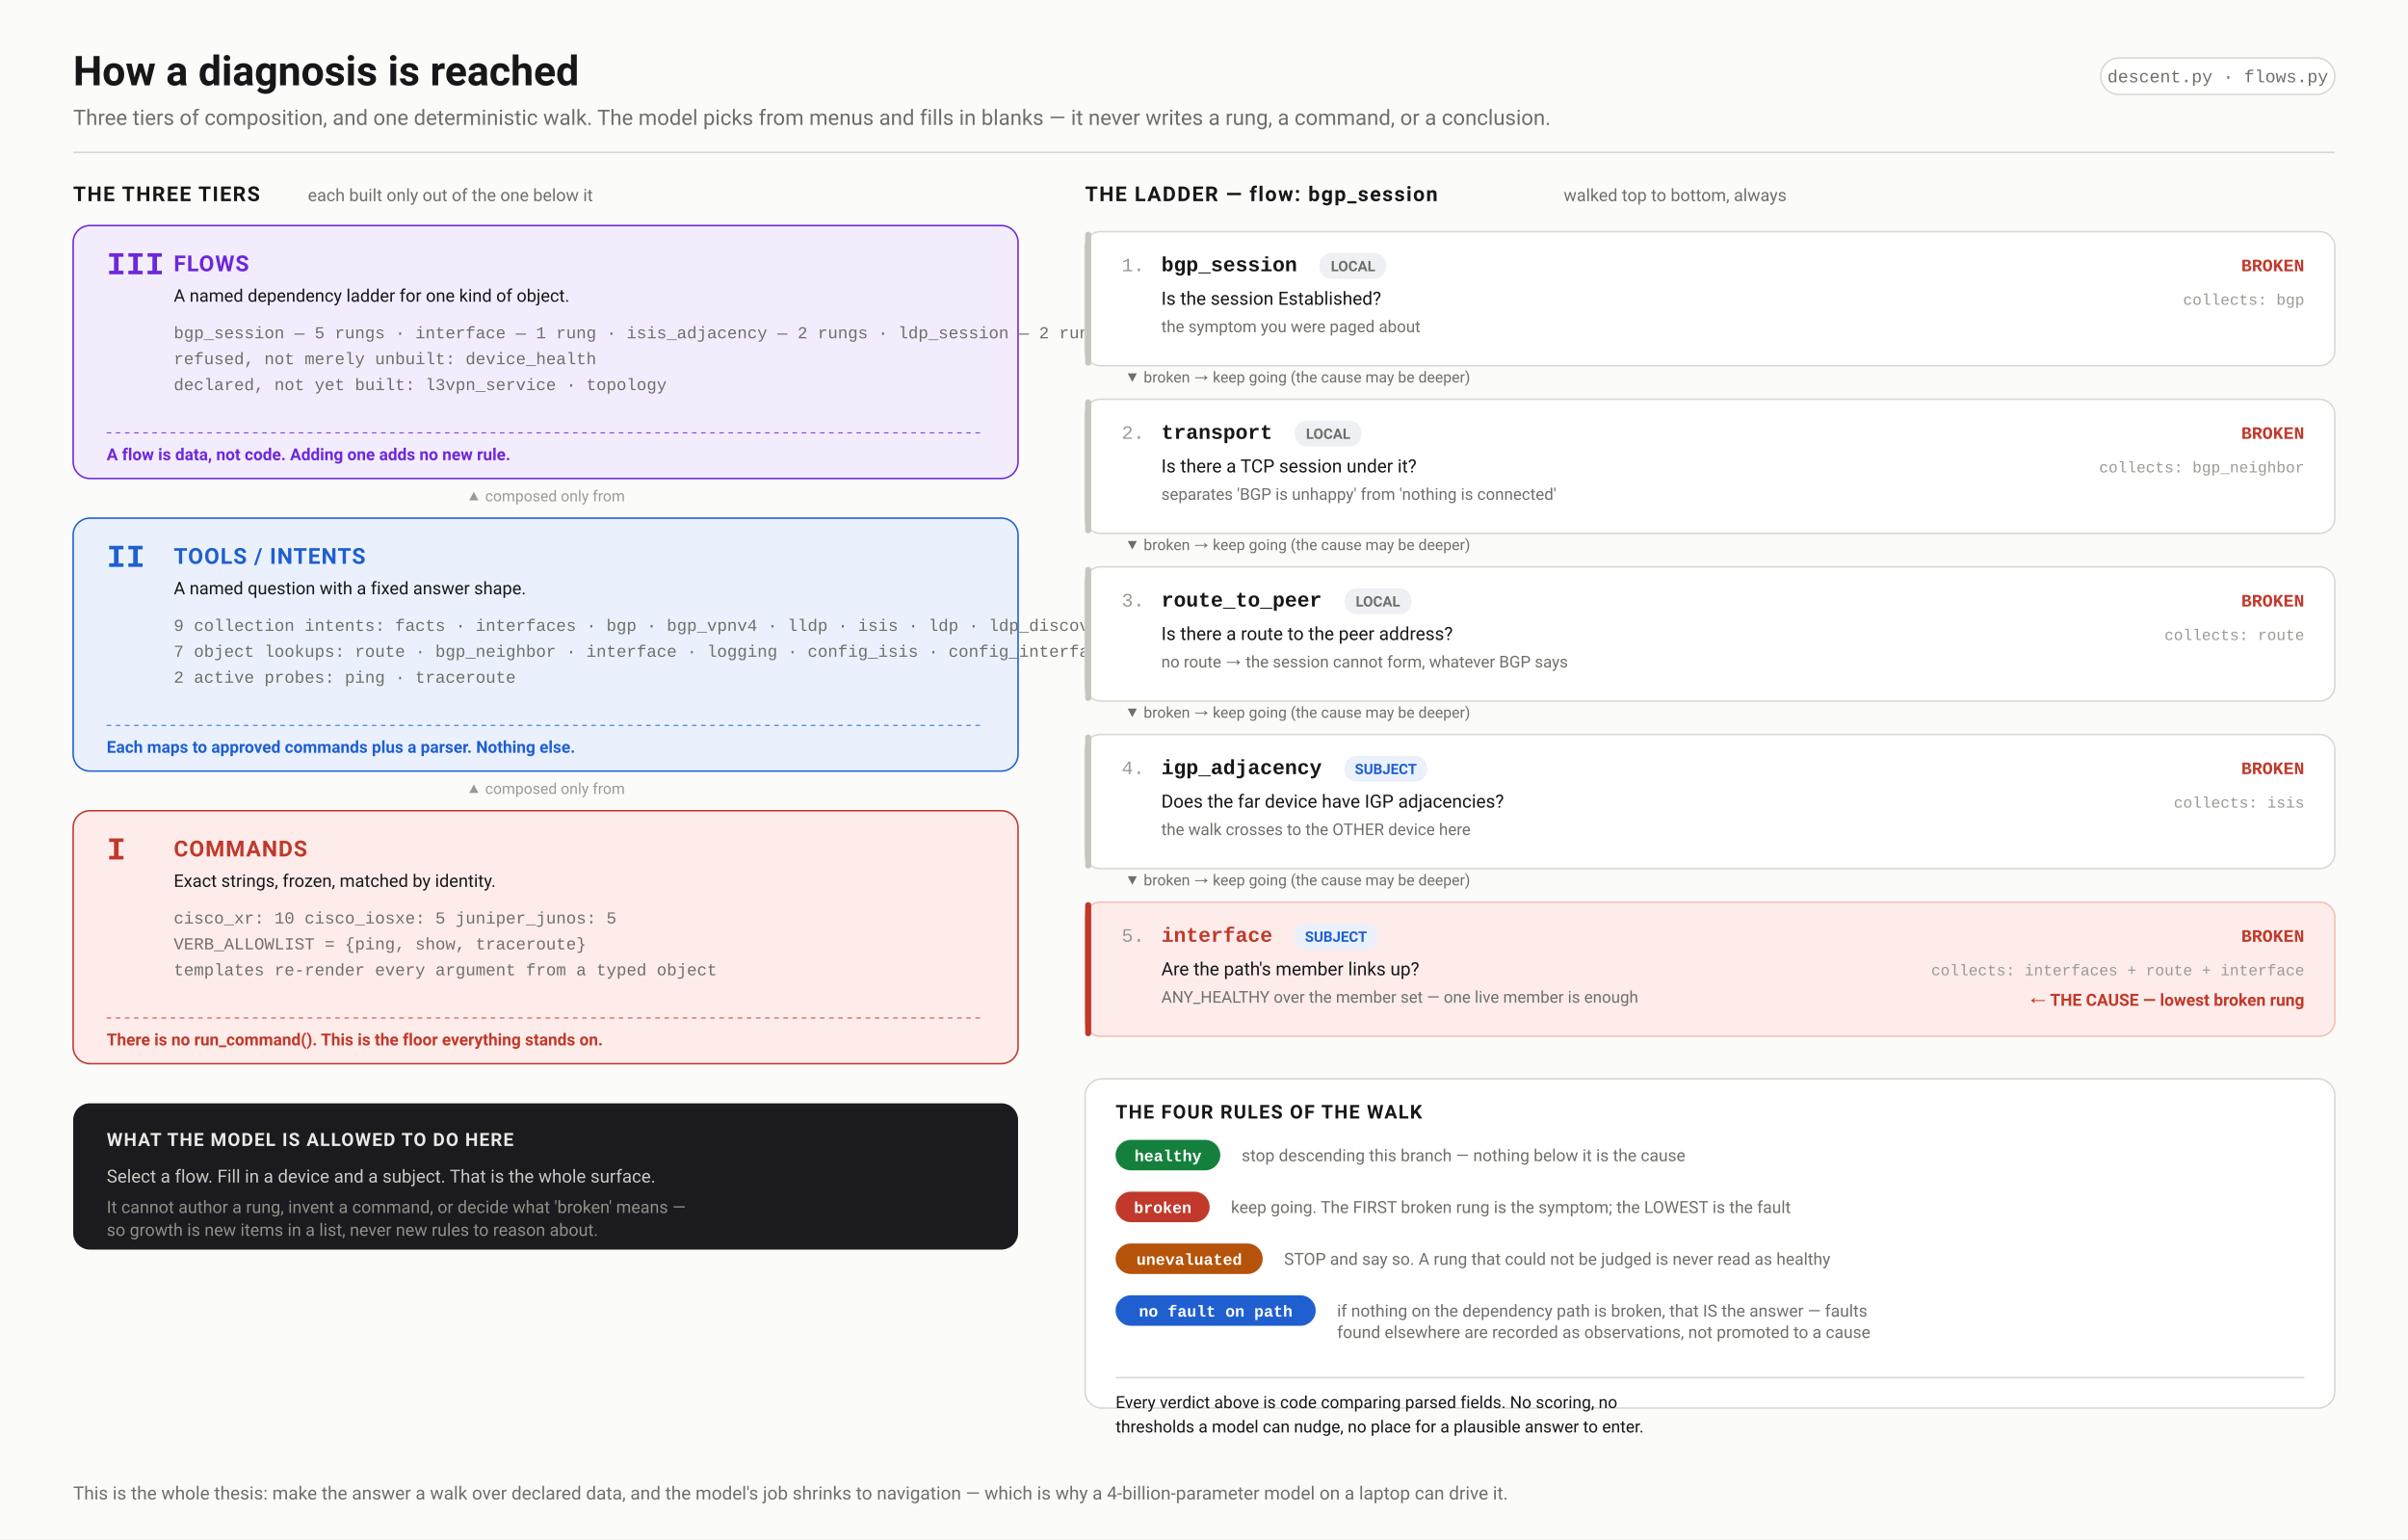
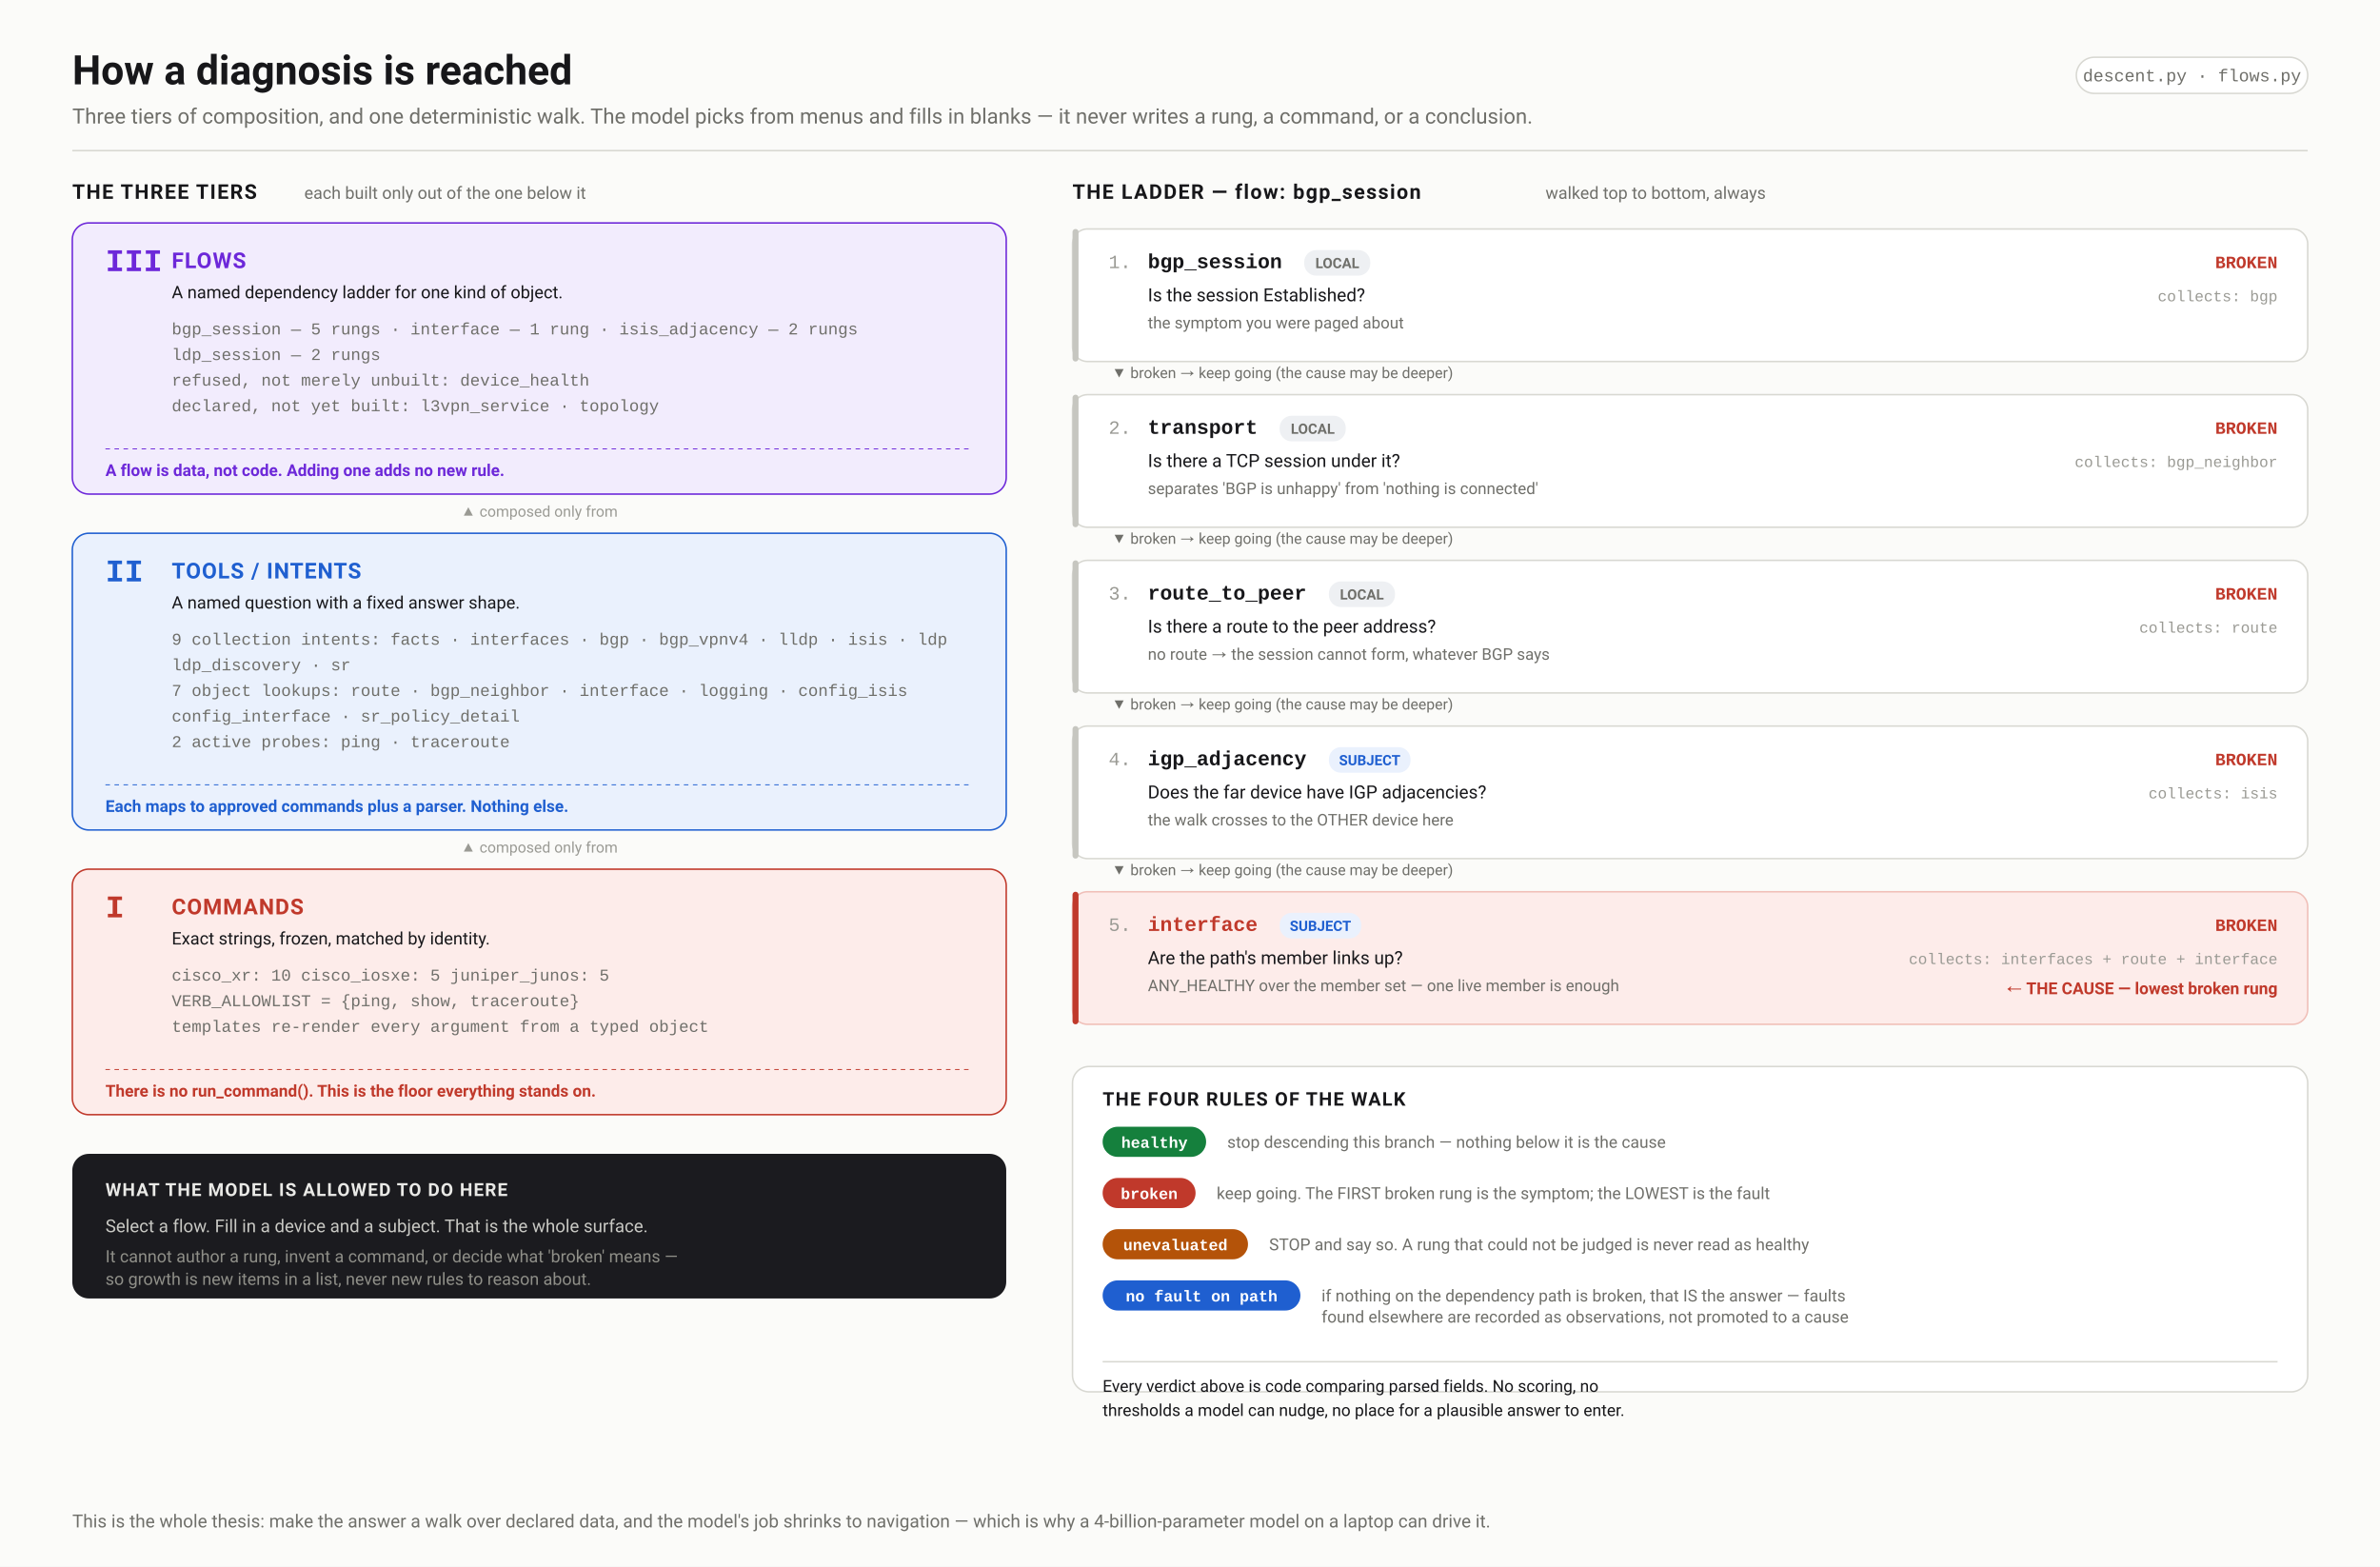
- <svg xmlns="http://www.w3.org/2000/svg" width="1580" height="1010" viewBox="0 0 1580 1010" font-family="ui-sans-serif,-apple-system,'Segoe UI',Roboto,Helvetica,Arial,sans-serif">
+ <svg xmlns="http://www.w3.org/2000/svg" width="1580" height="1040" viewBox="0 0 1580 1040" font-family="ui-sans-serif,-apple-system,'Segoe UI',Roboto,Helvetica,Arial,sans-serif">
  <defs>
    <marker id="arw" viewBox="0 0 10 10" refX="9" refY="5" markerWidth="6" markerHeight="6" orient="auto-start-reverse">
      <path d="M 0 0 L 10 5 L 0 10 z" fill="#6f6f6a" />
    </marker>
    <marker id="arwb" viewBox="0 0 10 10" refX="9" refY="5" markerWidth="6" markerHeight="6" orient="auto-start-reverse">
      <path d="M 0 0 L 10 5 L 0 10 z" fill="#1f5fd0" />
    </marker>
    <marker id="arwr" viewBox="0 0 10 10" refX="9" refY="5" markerWidth="6" markerHeight="6" orient="auto-start-reverse">
      <path d="M 0 0 L 10 5 L 0 10 z" fill="#c0392b" />
    </marker>
    <marker id="arwp" viewBox="0 0 10 10" refX="9" refY="5" markerWidth="6" markerHeight="6" orient="auto-start-reverse">
      <path d="M 0 0 L 10 5 L 0 10 z" fill="#6d28d9" />
    </marker>
    <marker id="arwg" viewBox="0 0 10 10" refX="9" refY="5" markerWidth="6" markerHeight="6" orient="auto-start-reverse">
      <path d="M 0 0 L 10 5 L 0 10 z" fill="#15803d" />
    </marker>
  </defs>
-   <rect width="1580" height="1010" fill="#fbfbf9" />
+   <rect width="1580" height="1040" fill="#fbfbf9" />
  <text x="48.0" y="56.0" font-family="ui-sans-serif,-apple-system,'Segoe UI',Roboto,Helvetica,Arial,sans-serif" font-size="27" font-weight="700" fill="#17171a" text-anchor="start">How a diagnosis is reached</text>
  <text x="48.0" y="82.0" font-family="ui-sans-serif,-apple-system,'Segoe UI',Roboto,Helvetica,Arial,sans-serif" font-size="14" font-weight="400" fill="#6f6f6a" text-anchor="start">Three tiers of composition, and one deterministic walk. The model picks from menus and fills in blanks — it never writes a rung, a command, or a conclusion.</text>
  <rect x="1378.4" y="38.0" width="153.6" height="24.0" rx="12" fill="#fff" stroke="#d8d8d2" stroke-width="1" />
  <text x="1455.2" y="54.0" font-family="ui-monospace,'SF Mono',Menlo,Consolas,'Liberation Mono',monospace" font-size="11.5" font-weight="400" fill="#6f6f6a" text-anchor="middle">descent.py · flows.py</text>
  <line x1="48.0" y1="100.0" x2="1532.0" y2="100.0" stroke="#d8d8d2" stroke-width="1" />
  <text x="48.0" y="132.0" font-family="ui-sans-serif,-apple-system,'Segoe UI',Roboto,Helvetica,Arial,sans-serif" font-size="13.5" font-weight="700" fill="#17171a" text-anchor="start" letter-spacing="0.9">THE THREE TIERS</text>
  <text x="202.0" y="132.0" font-family="ui-sans-serif,-apple-system,'Segoe UI',Roboto,Helvetica,Arial,sans-serif" font-size="11.3" font-weight="400" fill="#6f6f6a" text-anchor="start">each built only out of the one below it</text>
-   <rect x="48.0" y="148.0" width="620.0" height="166.0" rx="11" fill="#f2ecfd" stroke="#6d28d9" stroke-width="1" />
+   <rect x="48.0" y="148.0" width="620.0" height="180.0" rx="11" fill="#f2ecfd" stroke="#6d28d9" stroke-width="1" />
  <text x="70.0" y="180.0" font-family="ui-monospace,'SF Mono',Menlo,Consolas,'Liberation Mono',monospace" font-size="21" font-weight="700" fill="#6d28d9" text-anchor="start">III</text>
  <text x="114.0" y="178.0" font-family="ui-sans-serif,-apple-system,'Segoe UI',Roboto,Helvetica,Arial,sans-serif" font-size="14.5" font-weight="700" fill="#6d28d9" text-anchor="start" letter-spacing="0.6">FLOWS</text>
  <text x="114.0" y="198.0" font-family="ui-sans-serif,-apple-system,'Segoe UI',Roboto,Helvetica,Arial,sans-serif" font-size="11.5" font-weight="400" fill="#17171a" text-anchor="start">A named dependency ladder for one kind of object.</text>
-   <text x="114.0" y="222.0" font-family="ui-monospace,'SF Mono',Menlo,Consolas,'Liberation Mono',monospace" font-size="11" font-weight="400" fill="#6f6f6a" text-anchor="start">bgp_session — 5 rungs · interface — 1 rung · isis_adjacency — 2 rungs · ldp_session — 2 rungs</text>
-   <text x="114.0" y="239.0" font-family="ui-monospace,'SF Mono',Menlo,Consolas,'Liberation Mono',monospace" font-size="11" font-weight="400" fill="#6f6f6a" text-anchor="start">refused, not merely unbuilt: device_health</text>
-   <text x="114.0" y="256.0" font-family="ui-monospace,'SF Mono',Menlo,Consolas,'Liberation Mono',monospace" font-size="11" font-weight="400" fill="#6f6f6a" text-anchor="start">declared, not yet built: l3vpn_service · topology</text>
-   <line x1="70.0" y1="284.0" x2="646.0" y2="284.0" stroke="#6d28d9" stroke-width="0.6" stroke-dasharray="3 3" />
-   <text x="70.0" y="302.0" font-family="ui-sans-serif,-apple-system,'Segoe UI',Roboto,Helvetica,Arial,sans-serif" font-size="10.9" font-weight="600" fill="#6d28d9" text-anchor="start">A flow is data, not code. Adding one adds no new rule.</text>
-   <text x="358.0" y="329.0" font-family="ui-sans-serif,-apple-system,'Segoe UI',Roboto,Helvetica,Arial,sans-serif" font-size="10" font-weight="400" fill="#9a9a94" text-anchor="middle">▲  composed only from</text>
-   <rect x="48.0" y="340.0" width="620.0" height="166.0" rx="11" fill="#eaf1fd" stroke="#1f5fd0" stroke-width="1" />
-   <text x="70.0" y="372.0" font-family="ui-monospace,'SF Mono',Menlo,Consolas,'Liberation Mono',monospace" font-size="21" font-weight="700" fill="#1f5fd0" text-anchor="start">II</text>
-   <text x="114.0" y="370.0" font-family="ui-sans-serif,-apple-system,'Segoe UI',Roboto,Helvetica,Arial,sans-serif" font-size="14.5" font-weight="700" fill="#1f5fd0" text-anchor="start" letter-spacing="0.6">TOOLS / INTENTS</text>
-   <text x="114.0" y="390.0" font-family="ui-sans-serif,-apple-system,'Segoe UI',Roboto,Helvetica,Arial,sans-serif" font-size="11.5" font-weight="400" fill="#17171a" text-anchor="start">A named question with a fixed answer shape.</text>
-   <text x="114.0" y="414.0" font-family="ui-monospace,'SF Mono',Menlo,Consolas,'Liberation Mono',monospace" font-size="11" font-weight="400" fill="#6f6f6a" text-anchor="start">9 collection intents: facts · interfaces · bgp · bgp_vpnv4 · lldp · isis · ldp · ldp_discovery · sr</text>
-   <text x="114.0" y="431.0" font-family="ui-monospace,'SF Mono',Menlo,Consolas,'Liberation Mono',monospace" font-size="11" font-weight="400" fill="#6f6f6a" text-anchor="start">7 object lookups: route · bgp_neighbor · interface · logging · config_isis · config_interface · sr_policy_detail</text>
-   <text x="114.0" y="448.0" font-family="ui-monospace,'SF Mono',Menlo,Consolas,'Liberation Mono',monospace" font-size="11" font-weight="400" fill="#6f6f6a" text-anchor="start">2 active probes: ping · traceroute</text>
-   <line x1="70.0" y1="476.0" x2="646.0" y2="476.0" stroke="#1f5fd0" stroke-width="0.6" stroke-dasharray="3 3" />
-   <text x="70.0" y="494.0" font-family="ui-sans-serif,-apple-system,'Segoe UI',Roboto,Helvetica,Arial,sans-serif" font-size="10.9" font-weight="600" fill="#1f5fd0" text-anchor="start">Each maps to approved commands plus a parser. Nothing else.</text>
-   <text x="358.0" y="521.0" font-family="ui-sans-serif,-apple-system,'Segoe UI',Roboto,Helvetica,Arial,sans-serif" font-size="10" font-weight="400" fill="#9a9a94" text-anchor="middle">▲  composed only from</text>
-   <rect x="48.0" y="532.0" width="620.0" height="166.0" rx="11" fill="#fdecea" stroke="#c0392b" stroke-width="1" />
-   <text x="70.0" y="564.0" font-family="ui-monospace,'SF Mono',Menlo,Consolas,'Liberation Mono',monospace" font-size="21" font-weight="700" fill="#c0392b" text-anchor="start">I</text>
-   <text x="114.0" y="562.0" font-family="ui-sans-serif,-apple-system,'Segoe UI',Roboto,Helvetica,Arial,sans-serif" font-size="14.5" font-weight="700" fill="#c0392b" text-anchor="start" letter-spacing="0.6">COMMANDS</text>
-   <text x="114.0" y="582.0" font-family="ui-sans-serif,-apple-system,'Segoe UI',Roboto,Helvetica,Arial,sans-serif" font-size="11.5" font-weight="400" fill="#17171a" text-anchor="start">Exact strings, frozen, matched by identity.</text>
-   <text x="114.0" y="606.0" font-family="ui-monospace,'SF Mono',Menlo,Consolas,'Liberation Mono',monospace" font-size="11" font-weight="400" fill="#6f6f6a" text-anchor="start">cisco_xr: 10    cisco_iosxe: 5    juniper_junos: 5</text>
-   <text x="114.0" y="623.0" font-family="ui-monospace,'SF Mono',Menlo,Consolas,'Liberation Mono',monospace" font-size="11" font-weight="400" fill="#6f6f6a" text-anchor="start">VERB_ALLOWLIST = {ping, show, traceroute}</text>
-   <text x="114.0" y="640.0" font-family="ui-monospace,'SF Mono',Menlo,Consolas,'Liberation Mono',monospace" font-size="11" font-weight="400" fill="#6f6f6a" text-anchor="start">templates re-render every argument from a typed object</text>
-   <line x1="70.0" y1="668.0" x2="646.0" y2="668.0" stroke="#c0392b" stroke-width="0.6" stroke-dasharray="3 3" />
-   <text x="70.0" y="686.0" font-family="ui-sans-serif,-apple-system,'Segoe UI',Roboto,Helvetica,Arial,sans-serif" font-size="10.9" font-weight="600" fill="#c0392b" text-anchor="start">There is no run_command(). This is the floor everything stands on.</text>
-   <rect x="48.0" y="724.0" width="620.0" height="96.0" rx="11" fill="#1b1b1f" stroke="none" stroke-width="1" />
-   <text x="70.0" y="752.0" font-family="ui-sans-serif,-apple-system,'Segoe UI',Roboto,Helvetica,Arial,sans-serif" font-size="12" font-weight="700" fill="#e9e9e6" text-anchor="start" letter-spacing="0.7">WHAT THE MODEL IS ALLOWED TO DO HERE</text>
-   <text x="70.0" y="776.0" font-family="ui-sans-serif,-apple-system,'Segoe UI',Roboto,Helvetica,Arial,sans-serif" font-size="11.8" font-weight="400" fill="#c9c9c4" text-anchor="start">Select a flow. Fill in a device and a subject. That is the whole surface.</text>
-   <text x="70.0" y="796.0" font-family="ui-sans-serif,-apple-system,'Segoe UI',Roboto,Helvetica,Arial,sans-serif" font-size="11.3" font-weight="400" fill="#8f8f88" text-anchor="start">It cannot author a rung, invent a command, or decide what 'broken' means —</text>
-   <text x="70.0" y="811.0" font-family="ui-sans-serif,-apple-system,'Segoe UI',Roboto,Helvetica,Arial,sans-serif" font-size="11.3" font-weight="400" fill="#8f8f88" text-anchor="start">so growth is new items in a list, never new rules to reason about.</text>
+   <text x="114.0" y="222.0" font-family="ui-monospace,'SF Mono',Menlo,Consolas,'Liberation Mono',monospace" font-size="11" font-weight="400" fill="#6f6f6a" text-anchor="start">bgp_session — 5 rungs · interface — 1 rung · isis_adjacency — 2 rungs</text>
+   <text x="114.0" y="239.0" font-family="ui-monospace,'SF Mono',Menlo,Consolas,'Liberation Mono',monospace" font-size="11" font-weight="400" fill="#6f6f6a" text-anchor="start">ldp_session — 2 rungs</text>
+   <text x="114.0" y="256.0" font-family="ui-monospace,'SF Mono',Menlo,Consolas,'Liberation Mono',monospace" font-size="11" font-weight="400" fill="#6f6f6a" text-anchor="start">refused, not merely unbuilt: device_health</text>
+   <text x="114.0" y="273.0" font-family="ui-monospace,'SF Mono',Menlo,Consolas,'Liberation Mono',monospace" font-size="11" font-weight="400" fill="#6f6f6a" text-anchor="start">declared, not yet built: l3vpn_service · topology</text>
+   <line x1="70.0" y1="298.0" x2="646.0" y2="298.0" stroke="#6d28d9" stroke-width="0.6" stroke-dasharray="3 3" />
+   <text x="70.0" y="316.0" font-family="ui-sans-serif,-apple-system,'Segoe UI',Roboto,Helvetica,Arial,sans-serif" font-size="10.9" font-weight="600" fill="#6d28d9" text-anchor="start">A flow is data, not code. Adding one adds no new rule.</text>
+   <text x="358.0" y="343.0" font-family="ui-sans-serif,-apple-system,'Segoe UI',Roboto,Helvetica,Arial,sans-serif" font-size="10" font-weight="400" fill="#9a9a94" text-anchor="middle">▲  composed only from</text>
+   <rect x="48.0" y="354.0" width="620.0" height="197.0" rx="11" fill="#eaf1fd" stroke="#1f5fd0" stroke-width="1" />
+   <text x="70.0" y="386.0" font-family="ui-monospace,'SF Mono',Menlo,Consolas,'Liberation Mono',monospace" font-size="21" font-weight="700" fill="#1f5fd0" text-anchor="start">II</text>
+   <text x="114.0" y="384.0" font-family="ui-sans-serif,-apple-system,'Segoe UI',Roboto,Helvetica,Arial,sans-serif" font-size="14.5" font-weight="700" fill="#1f5fd0" text-anchor="start" letter-spacing="0.6">TOOLS / INTENTS</text>
+   <text x="114.0" y="404.0" font-family="ui-sans-serif,-apple-system,'Segoe UI',Roboto,Helvetica,Arial,sans-serif" font-size="11.5" font-weight="400" fill="#17171a" text-anchor="start">A named question with a fixed answer shape.</text>
+   <text x="114.0" y="428.0" font-family="ui-monospace,'SF Mono',Menlo,Consolas,'Liberation Mono',monospace" font-size="11" font-weight="400" fill="#6f6f6a" text-anchor="start">9 collection intents: facts · interfaces · bgp · bgp_vpnv4 · lldp · isis · ldp</text>
+   <text x="114.0" y="445.0" font-family="ui-monospace,'SF Mono',Menlo,Consolas,'Liberation Mono',monospace" font-size="11" font-weight="400" fill="#6f6f6a" text-anchor="start">ldp_discovery · sr</text>
+   <text x="114.0" y="462.0" font-family="ui-monospace,'SF Mono',Menlo,Consolas,'Liberation Mono',monospace" font-size="11" font-weight="400" fill="#6f6f6a" text-anchor="start">7 object lookups: route · bgp_neighbor · interface · logging · config_isis</text>
+   <text x="114.0" y="479.0" font-family="ui-monospace,'SF Mono',Menlo,Consolas,'Liberation Mono',monospace" font-size="11" font-weight="400" fill="#6f6f6a" text-anchor="start">config_interface · sr_policy_detail</text>
+   <text x="114.0" y="496.0" font-family="ui-monospace,'SF Mono',Menlo,Consolas,'Liberation Mono',monospace" font-size="11" font-weight="400" fill="#6f6f6a" text-anchor="start">2 active probes: ping · traceroute</text>
+   <line x1="70.0" y1="521.0" x2="646.0" y2="521.0" stroke="#1f5fd0" stroke-width="0.6" stroke-dasharray="3 3" />
+   <text x="70.0" y="539.0" font-family="ui-sans-serif,-apple-system,'Segoe UI',Roboto,Helvetica,Arial,sans-serif" font-size="10.9" font-weight="600" fill="#1f5fd0" text-anchor="start">Each maps to approved commands plus a parser. Nothing else.</text>
+   <text x="358.0" y="566.0" font-family="ui-sans-serif,-apple-system,'Segoe UI',Roboto,Helvetica,Arial,sans-serif" font-size="10" font-weight="400" fill="#9a9a94" text-anchor="middle">▲  composed only from</text>
+   <rect x="48.0" y="577.0" width="620.0" height="163.0" rx="11" fill="#fdecea" stroke="#c0392b" stroke-width="1" />
+   <text x="70.0" y="609.0" font-family="ui-monospace,'SF Mono',Menlo,Consolas,'Liberation Mono',monospace" font-size="21" font-weight="700" fill="#c0392b" text-anchor="start">I</text>
+   <text x="114.0" y="607.0" font-family="ui-sans-serif,-apple-system,'Segoe UI',Roboto,Helvetica,Arial,sans-serif" font-size="14.5" font-weight="700" fill="#c0392b" text-anchor="start" letter-spacing="0.6">COMMANDS</text>
+   <text x="114.0" y="627.0" font-family="ui-sans-serif,-apple-system,'Segoe UI',Roboto,Helvetica,Arial,sans-serif" font-size="11.5" font-weight="400" fill="#17171a" text-anchor="start">Exact strings, frozen, matched by identity.</text>
+   <text x="114.0" y="651.0" font-family="ui-monospace,'SF Mono',Menlo,Consolas,'Liberation Mono',monospace" font-size="11" font-weight="400" fill="#6f6f6a" text-anchor="start">cisco_xr: 10    cisco_iosxe: 5    juniper_junos: 5</text>
+   <text x="114.0" y="668.0" font-family="ui-monospace,'SF Mono',Menlo,Consolas,'Liberation Mono',monospace" font-size="11" font-weight="400" fill="#6f6f6a" text-anchor="start">VERB_ALLOWLIST = {ping, show, traceroute}</text>
+   <text x="114.0" y="685.0" font-family="ui-monospace,'SF Mono',Menlo,Consolas,'Liberation Mono',monospace" font-size="11" font-weight="400" fill="#6f6f6a" text-anchor="start">templates re-render every argument from a typed object</text>
+   <line x1="70.0" y1="710.0" x2="646.0" y2="710.0" stroke="#c0392b" stroke-width="0.6" stroke-dasharray="3 3" />
+   <text x="70.0" y="728.0" font-family="ui-sans-serif,-apple-system,'Segoe UI',Roboto,Helvetica,Arial,sans-serif" font-size="10.9" font-weight="600" fill="#c0392b" text-anchor="start">There is no run_command(). This is the floor everything stands on.</text>
+   <rect x="48.0" y="766.0" width="620.0" height="96.0" rx="11" fill="#1b1b1f" stroke="none" stroke-width="1" />
+   <text x="70.0" y="794.0" font-family="ui-sans-serif,-apple-system,'Segoe UI',Roboto,Helvetica,Arial,sans-serif" font-size="12" font-weight="700" fill="#e9e9e6" text-anchor="start" letter-spacing="0.7">WHAT THE MODEL IS ALLOWED TO DO HERE</text>
+   <text x="70.0" y="818.0" font-family="ui-sans-serif,-apple-system,'Segoe UI',Roboto,Helvetica,Arial,sans-serif" font-size="11.8" font-weight="400" fill="#c9c9c4" text-anchor="start">Select a flow. Fill in a device and a subject. That is the whole surface.</text>
+   <text x="70.0" y="838.0" font-family="ui-sans-serif,-apple-system,'Segoe UI',Roboto,Helvetica,Arial,sans-serif" font-size="11.3" font-weight="400" fill="#8f8f88" text-anchor="start">It cannot author a rung, invent a command, or decide what 'broken' means —</text>
+   <text x="70.0" y="853.0" font-family="ui-sans-serif,-apple-system,'Segoe UI',Roboto,Helvetica,Arial,sans-serif" font-size="11.3" font-weight="400" fill="#8f8f88" text-anchor="start">so growth is new items in a list, never new rules to reason about.</text>
  <text x="712.0" y="132.0" font-family="ui-sans-serif,-apple-system,'Segoe UI',Roboto,Helvetica,Arial,sans-serif" font-size="13.5" font-weight="700" fill="#17171a" text-anchor="start" letter-spacing="0.9">THE LADDER — flow: bgp_session</text>
  <text x="1026.0" y="132.0" font-family="ui-sans-serif,-apple-system,'Segoe UI',Roboto,Helvetica,Arial,sans-serif" font-size="11.3" font-weight="400" fill="#6f6f6a" text-anchor="start">walked top to bottom, always</text>
  <rect x="712.0" y="152.0" width="820.0" height="88.0" rx="10" fill="#ffffff" stroke="#d8d8d2" stroke-width="1" />
  <rect x="712.0" y="152.0" width="4.0" height="88.0" rx="2" fill="#c6c6c0" stroke="none" stroke-width="1" />
  <text x="736.0" y="178.0" font-family="ui-monospace,'SF Mono',Menlo,Consolas,'Liberation Mono',monospace" font-size="12.5" font-weight="400" fill="#9a9a94" text-anchor="start">1.</text>
  <text x="762.0" y="178.0" font-family="ui-monospace,'SF Mono',Menlo,Consolas,'Liberation Mono',monospace" font-size="13.5" font-weight="700" fill="#17171a" text-anchor="start">bgp_session</text>
  <rect x="865.8" y="166.0" width="43.9" height="17.0" rx="8" fill="#eef0f3" stroke="none" stroke-width="1" />
  <text x="887.8" y="178.0" font-family="ui-sans-serif,-apple-system,'Segoe UI',Roboto,Helvetica,Arial,sans-serif" font-size="9.5" font-weight="700" fill="#6f6f6a" text-anchor="middle">LOCAL</text>
  <text x="1512.0" y="178.0" font-family="ui-monospace,'SF Mono',Menlo,Consolas,'Liberation Mono',monospace" font-size="11.5" font-weight="700" fill="#c0392b" text-anchor="end">BROKEN</text>
  <text x="762.0" y="200.0" font-family="ui-sans-serif,-apple-system,'Segoe UI',Roboto,Helvetica,Arial,sans-serif" font-size="12" font-weight="400" fill="#17171a" text-anchor="start">Is the session Established?</text>
  <text x="762.0" y="218.0" font-family="ui-sans-serif,-apple-system,'Segoe UI',Roboto,Helvetica,Arial,sans-serif" font-size="10.7" font-weight="400" fill="#6f6f6a" text-anchor="start">the symptom you were paged about</text>
  <text x="1512.0" y="200.0" font-family="ui-monospace,'SF Mono',Menlo,Consolas,'Liberation Mono',monospace" font-size="10.2" font-weight="400" fill="#9a9a94" text-anchor="end">collects: bgp</text>
  <text x="738.0" y="251.0" font-family="ui-sans-serif,-apple-system,'Segoe UI',Roboto,Helvetica,Arial,sans-serif" font-size="10" font-weight="400" fill="#6f6f6a" text-anchor="start">▼ broken → keep going (the cause may be deeper)</text>
  <rect x="712.0" y="262.0" width="820.0" height="88.0" rx="10" fill="#ffffff" stroke="#d8d8d2" stroke-width="1" />
  <rect x="712.0" y="262.0" width="4.0" height="88.0" rx="2" fill="#c6c6c0" stroke="none" stroke-width="1" />
  <text x="736.0" y="288.0" font-family="ui-monospace,'SF Mono',Menlo,Consolas,'Liberation Mono',monospace" font-size="12.5" font-weight="400" fill="#9a9a94" text-anchor="start">2.</text>
  <text x="762.0" y="288.0" font-family="ui-monospace,'SF Mono',Menlo,Consolas,'Liberation Mono',monospace" font-size="13.5" font-weight="700" fill="#17171a" text-anchor="start">transport</text>
  <rect x="849.5" y="276.0" width="43.9" height="17.0" rx="8" fill="#eef0f3" stroke="none" stroke-width="1" />
  <text x="871.5" y="288.0" font-family="ui-sans-serif,-apple-system,'Segoe UI',Roboto,Helvetica,Arial,sans-serif" font-size="9.5" font-weight="700" fill="#6f6f6a" text-anchor="middle">LOCAL</text>
  <text x="1512.0" y="288.0" font-family="ui-monospace,'SF Mono',Menlo,Consolas,'Liberation Mono',monospace" font-size="11.5" font-weight="700" fill="#c0392b" text-anchor="end">BROKEN</text>
  <text x="762.0" y="310.0" font-family="ui-sans-serif,-apple-system,'Segoe UI',Roboto,Helvetica,Arial,sans-serif" font-size="12" font-weight="400" fill="#17171a" text-anchor="start">Is there a TCP session under it?</text>
  <text x="762.0" y="328.0" font-family="ui-sans-serif,-apple-system,'Segoe UI',Roboto,Helvetica,Arial,sans-serif" font-size="10.7" font-weight="400" fill="#6f6f6a" text-anchor="start">separates 'BGP is unhappy' from 'nothing is connected'</text>
  <text x="1512.0" y="310.0" font-family="ui-monospace,'SF Mono',Menlo,Consolas,'Liberation Mono',monospace" font-size="10.2" font-weight="400" fill="#9a9a94" text-anchor="end">collects: bgp_neighbor</text>
  <text x="738.0" y="361.0" font-family="ui-sans-serif,-apple-system,'Segoe UI',Roboto,Helvetica,Arial,sans-serif" font-size="10" font-weight="400" fill="#6f6f6a" text-anchor="start">▼ broken → keep going (the cause may be deeper)</text>
  <rect x="712.0" y="372.0" width="820.0" height="88.0" rx="10" fill="#ffffff" stroke="#d8d8d2" stroke-width="1" />
  <rect x="712.0" y="372.0" width="4.0" height="88.0" rx="2" fill="#c6c6c0" stroke="none" stroke-width="1" />
  <text x="736.0" y="398.0" font-family="ui-monospace,'SF Mono',Menlo,Consolas,'Liberation Mono',monospace" font-size="12.5" font-weight="400" fill="#9a9a94" text-anchor="start">3.</text>
  <text x="762.0" y="398.0" font-family="ui-monospace,'SF Mono',Menlo,Consolas,'Liberation Mono',monospace" font-size="13.5" font-weight="700" fill="#17171a" text-anchor="start">route_to_peer</text>
  <rect x="882.2" y="386.0" width="43.9" height="17.0" rx="8" fill="#eef0f3" stroke="none" stroke-width="1" />
  <text x="904.1" y="398.0" font-family="ui-sans-serif,-apple-system,'Segoe UI',Roboto,Helvetica,Arial,sans-serif" font-size="9.5" font-weight="700" fill="#6f6f6a" text-anchor="middle">LOCAL</text>
  <text x="1512.0" y="398.0" font-family="ui-monospace,'SF Mono',Menlo,Consolas,'Liberation Mono',monospace" font-size="11.5" font-weight="700" fill="#c0392b" text-anchor="end">BROKEN</text>
  <text x="762.0" y="420.0" font-family="ui-sans-serif,-apple-system,'Segoe UI',Roboto,Helvetica,Arial,sans-serif" font-size="12" font-weight="400" fill="#17171a" text-anchor="start">Is there a route to the peer address?</text>
  <text x="762.0" y="438.0" font-family="ui-sans-serif,-apple-system,'Segoe UI',Roboto,Helvetica,Arial,sans-serif" font-size="10.7" font-weight="400" fill="#6f6f6a" text-anchor="start">no route → the session cannot form, whatever BGP says</text>
  <text x="1512.0" y="420.0" font-family="ui-monospace,'SF Mono',Menlo,Consolas,'Liberation Mono',monospace" font-size="10.2" font-weight="400" fill="#9a9a94" text-anchor="end">collects: route</text>
  <text x="738.0" y="471.0" font-family="ui-sans-serif,-apple-system,'Segoe UI',Roboto,Helvetica,Arial,sans-serif" font-size="10" font-weight="400" fill="#6f6f6a" text-anchor="start">▼ broken → keep going (the cause may be deeper)</text>
  <rect x="712.0" y="482.0" width="820.0" height="88.0" rx="10" fill="#ffffff" stroke="#d8d8d2" stroke-width="1" />
  <rect x="712.0" y="482.0" width="4.0" height="88.0" rx="2" fill="#c6c6c0" stroke="none" stroke-width="1" />
  <text x="736.0" y="508.0" font-family="ui-monospace,'SF Mono',Menlo,Consolas,'Liberation Mono',monospace" font-size="12.5" font-weight="400" fill="#9a9a94" text-anchor="start">4.</text>
  <text x="762.0" y="508.0" font-family="ui-monospace,'SF Mono',Menlo,Consolas,'Liberation Mono',monospace" font-size="13.5" font-weight="700" fill="#17171a" text-anchor="start">igp_adjacency</text>
  <rect x="882.2" y="496.0" width="54.2" height="17.0" rx="8" fill="#eaf1fd" stroke="none" stroke-width="1" />
  <text x="909.3" y="508.0" font-family="ui-sans-serif,-apple-system,'Segoe UI',Roboto,Helvetica,Arial,sans-serif" font-size="9.5" font-weight="700" fill="#1f5fd0" text-anchor="middle">SUBJECT</text>
  <text x="1512.0" y="508.0" font-family="ui-monospace,'SF Mono',Menlo,Consolas,'Liberation Mono',monospace" font-size="11.5" font-weight="700" fill="#c0392b" text-anchor="end">BROKEN</text>
  <text x="762.0" y="530.0" font-family="ui-sans-serif,-apple-system,'Segoe UI',Roboto,Helvetica,Arial,sans-serif" font-size="12" font-weight="400" fill="#17171a" text-anchor="start">Does the far device have IGP adjacencies?</text>
  <text x="762.0" y="548.0" font-family="ui-sans-serif,-apple-system,'Segoe UI',Roboto,Helvetica,Arial,sans-serif" font-size="10.7" font-weight="400" fill="#6f6f6a" text-anchor="start">the walk crosses to the OTHER device here</text>
  <text x="1512.0" y="530.0" font-family="ui-monospace,'SF Mono',Menlo,Consolas,'Liberation Mono',monospace" font-size="10.2" font-weight="400" fill="#9a9a94" text-anchor="end">collects: isis</text>
  <text x="738.0" y="581.0" font-family="ui-sans-serif,-apple-system,'Segoe UI',Roboto,Helvetica,Arial,sans-serif" font-size="10" font-weight="400" fill="#6f6f6a" text-anchor="start">▼ broken → keep going (the cause may be deeper)</text>
  <rect x="712.0" y="592.0" width="820.0" height="88.0" rx="10" fill="#fdecea" stroke="#f0bfb8" stroke-width="1" />
  <rect x="712.0" y="592.0" width="4.0" height="88.0" rx="2" fill="#c0392b" stroke="none" stroke-width="1" />
  <text x="736.0" y="618.0" font-family="ui-monospace,'SF Mono',Menlo,Consolas,'Liberation Mono',monospace" font-size="12.5" font-weight="400" fill="#9a9a94" text-anchor="start">5.</text>
  <text x="762.0" y="618.0" font-family="ui-monospace,'SF Mono',Menlo,Consolas,'Liberation Mono',monospace" font-size="13.5" font-weight="700" fill="#c0392b" text-anchor="start">interface</text>
  <rect x="849.5" y="606.0" width="54.2" height="17.0" rx="8" fill="#eaf1fd" stroke="none" stroke-width="1" />
  <text x="876.6" y="618.0" font-family="ui-sans-serif,-apple-system,'Segoe UI',Roboto,Helvetica,Arial,sans-serif" font-size="9.5" font-weight="700" fill="#1f5fd0" text-anchor="middle">SUBJECT</text>
  <text x="1512.0" y="618.0" font-family="ui-monospace,'SF Mono',Menlo,Consolas,'Liberation Mono',monospace" font-size="11.5" font-weight="700" fill="#c0392b" text-anchor="end">BROKEN</text>
  <text x="762.0" y="640.0" font-family="ui-sans-serif,-apple-system,'Segoe UI',Roboto,Helvetica,Arial,sans-serif" font-size="12" font-weight="400" fill="#17171a" text-anchor="start">Are the path's member links up?</text>
  <text x="762.0" y="658.0" font-family="ui-sans-serif,-apple-system,'Segoe UI',Roboto,Helvetica,Arial,sans-serif" font-size="10.7" font-weight="400" fill="#6f6f6a" text-anchor="start">ANY_HEALTHY over the member set — one live member is enough</text>
  <text x="1512.0" y="640.0" font-family="ui-monospace,'SF Mono',Menlo,Consolas,'Liberation Mono',monospace" font-size="10.2" font-weight="400" fill="#9a9a94" text-anchor="end">collects: interfaces + route + interface</text>
  <text x="1512.0" y="660.0" font-family="ui-sans-serif,-apple-system,'Segoe UI',Roboto,Helvetica,Arial,sans-serif" font-size="11" font-weight="700" fill="#c0392b" text-anchor="end">←  THE CAUSE — lowest broken rung</text>
  <rect x="712.0" y="708.0" width="820.0" height="216.0" rx="11" fill="#ffffff" stroke="#d8d8d2" stroke-width="1" />
  <text x="732.0" y="734.0" font-family="ui-sans-serif,-apple-system,'Segoe UI',Roboto,Helvetica,Arial,sans-serif" font-size="12.5" font-weight="700" fill="#17171a" text-anchor="start" letter-spacing="0.8">THE FOUR RULES OF THE WALK</text>
  <rect x="732.0" y="748.0" width="68.7" height="20.0" rx="10" fill="#15803d" stroke="none" stroke-width="1" />
  <text x="766.4" y="762.0" font-family="ui-monospace,'SF Mono',Menlo,Consolas,'Liberation Mono',monospace" font-size="10.5" font-weight="700" fill="#fff" text-anchor="middle">healthy</text>
  <text x="814.7" y="762.0" font-family="ui-sans-serif,-apple-system,'Segoe UI',Roboto,Helvetica,Arial,sans-serif" font-size="11" font-weight="400" fill="#6f6f6a" text-anchor="start">stop descending this branch — nothing below it is the cause</text>
  <rect x="732.0" y="782.0" width="61.7" height="20.0" rx="10" fill="#c0392b" stroke="none" stroke-width="1" />
  <text x="762.9" y="796.0" font-family="ui-monospace,'SF Mono',Menlo,Consolas,'Liberation Mono',monospace" font-size="10.5" font-weight="700" fill="#fff" text-anchor="middle">broken</text>
  <text x="807.7" y="796.0" font-family="ui-sans-serif,-apple-system,'Segoe UI',Roboto,Helvetica,Arial,sans-serif" font-size="11" font-weight="400" fill="#6f6f6a" text-anchor="start">keep going. The FIRST broken rung is the symptom; the LOWEST is the fault</text>
  <rect x="732.0" y="816.0" width="96.5" height="20.0" rx="10" fill="#b45309" stroke="none" stroke-width="1" />
  <text x="780.3" y="830.0" font-family="ui-monospace,'SF Mono',Menlo,Consolas,'Liberation Mono',monospace" font-size="10.5" font-weight="700" fill="#fff" text-anchor="middle">unevaluated</text>
  <text x="842.5" y="830.0" font-family="ui-sans-serif,-apple-system,'Segoe UI',Roboto,Helvetica,Arial,sans-serif" font-size="11" font-weight="400" fill="#6f6f6a" text-anchor="start">STOP and say so. A rung that could not be judged is never read as healthy</text>
  <rect x="732.0" y="850.0" width="131.3" height="20.0" rx="10" fill="#1f5fd0" stroke="none" stroke-width="1" />
  <text x="797.7" y="864.0" font-family="ui-monospace,'SF Mono',Menlo,Consolas,'Liberation Mono',monospace" font-size="10.5" font-weight="700" fill="#fff" text-anchor="middle">no fault on path</text>
  <text x="877.3" y="864.0" font-family="ui-sans-serif,-apple-system,'Segoe UI',Roboto,Helvetica,Arial,sans-serif" font-size="11" font-weight="400" fill="#6f6f6a" text-anchor="start">if nothing on the dependency path is broken, that IS the answer — faults</text>
  <text x="877.3" y="878.0" font-family="ui-sans-serif,-apple-system,'Segoe UI',Roboto,Helvetica,Arial,sans-serif" font-size="11" font-weight="400" fill="#6f6f6a" text-anchor="start">found elsewhere are recorded as observations, not promoted to a cause</text>
  <line x1="732.0" y1="904.0" x2="1512.0" y2="904.0" stroke="#d8d8d2" stroke-width="1" />
  <text x="732.0" y="924.0" font-family="ui-sans-serif,-apple-system,'Segoe UI',Roboto,Helvetica,Arial,sans-serif" font-size="11" font-weight="400" fill="#17171a" text-anchor="start">Every verdict above is code comparing parsed fields. No scoring, no</text>
  <text x="732.0" y="940.0" font-family="ui-sans-serif,-apple-system,'Segoe UI',Roboto,Helvetica,Arial,sans-serif" font-size="11" font-weight="400" fill="#17171a" text-anchor="start">thresholds a model can nudge, no place for a plausible answer to enter.</text>
-   <text x="48.0" y="984.0" font-family="ui-sans-serif,-apple-system,'Segoe UI',Roboto,Helvetica,Arial,sans-serif" font-size="12" font-weight="400" fill="#6f6f6a" text-anchor="start">This is the whole thesis: make the answer a walk over declared data, and the model's job shrinks to navigation — which is why a 4-billion-parameter model on a laptop can drive it.</text>
+   <text x="48.0" y="1014.0" font-family="ui-sans-serif,-apple-system,'Segoe UI',Roboto,Helvetica,Arial,sans-serif" font-size="12" font-weight="400" fill="#6f6f6a" text-anchor="start">This is the whole thesis: make the answer a walk over declared data, and the model's job shrinks to navigation — which is why a 4-billion-parameter model on a laptop can drive it.</text>
</svg>
